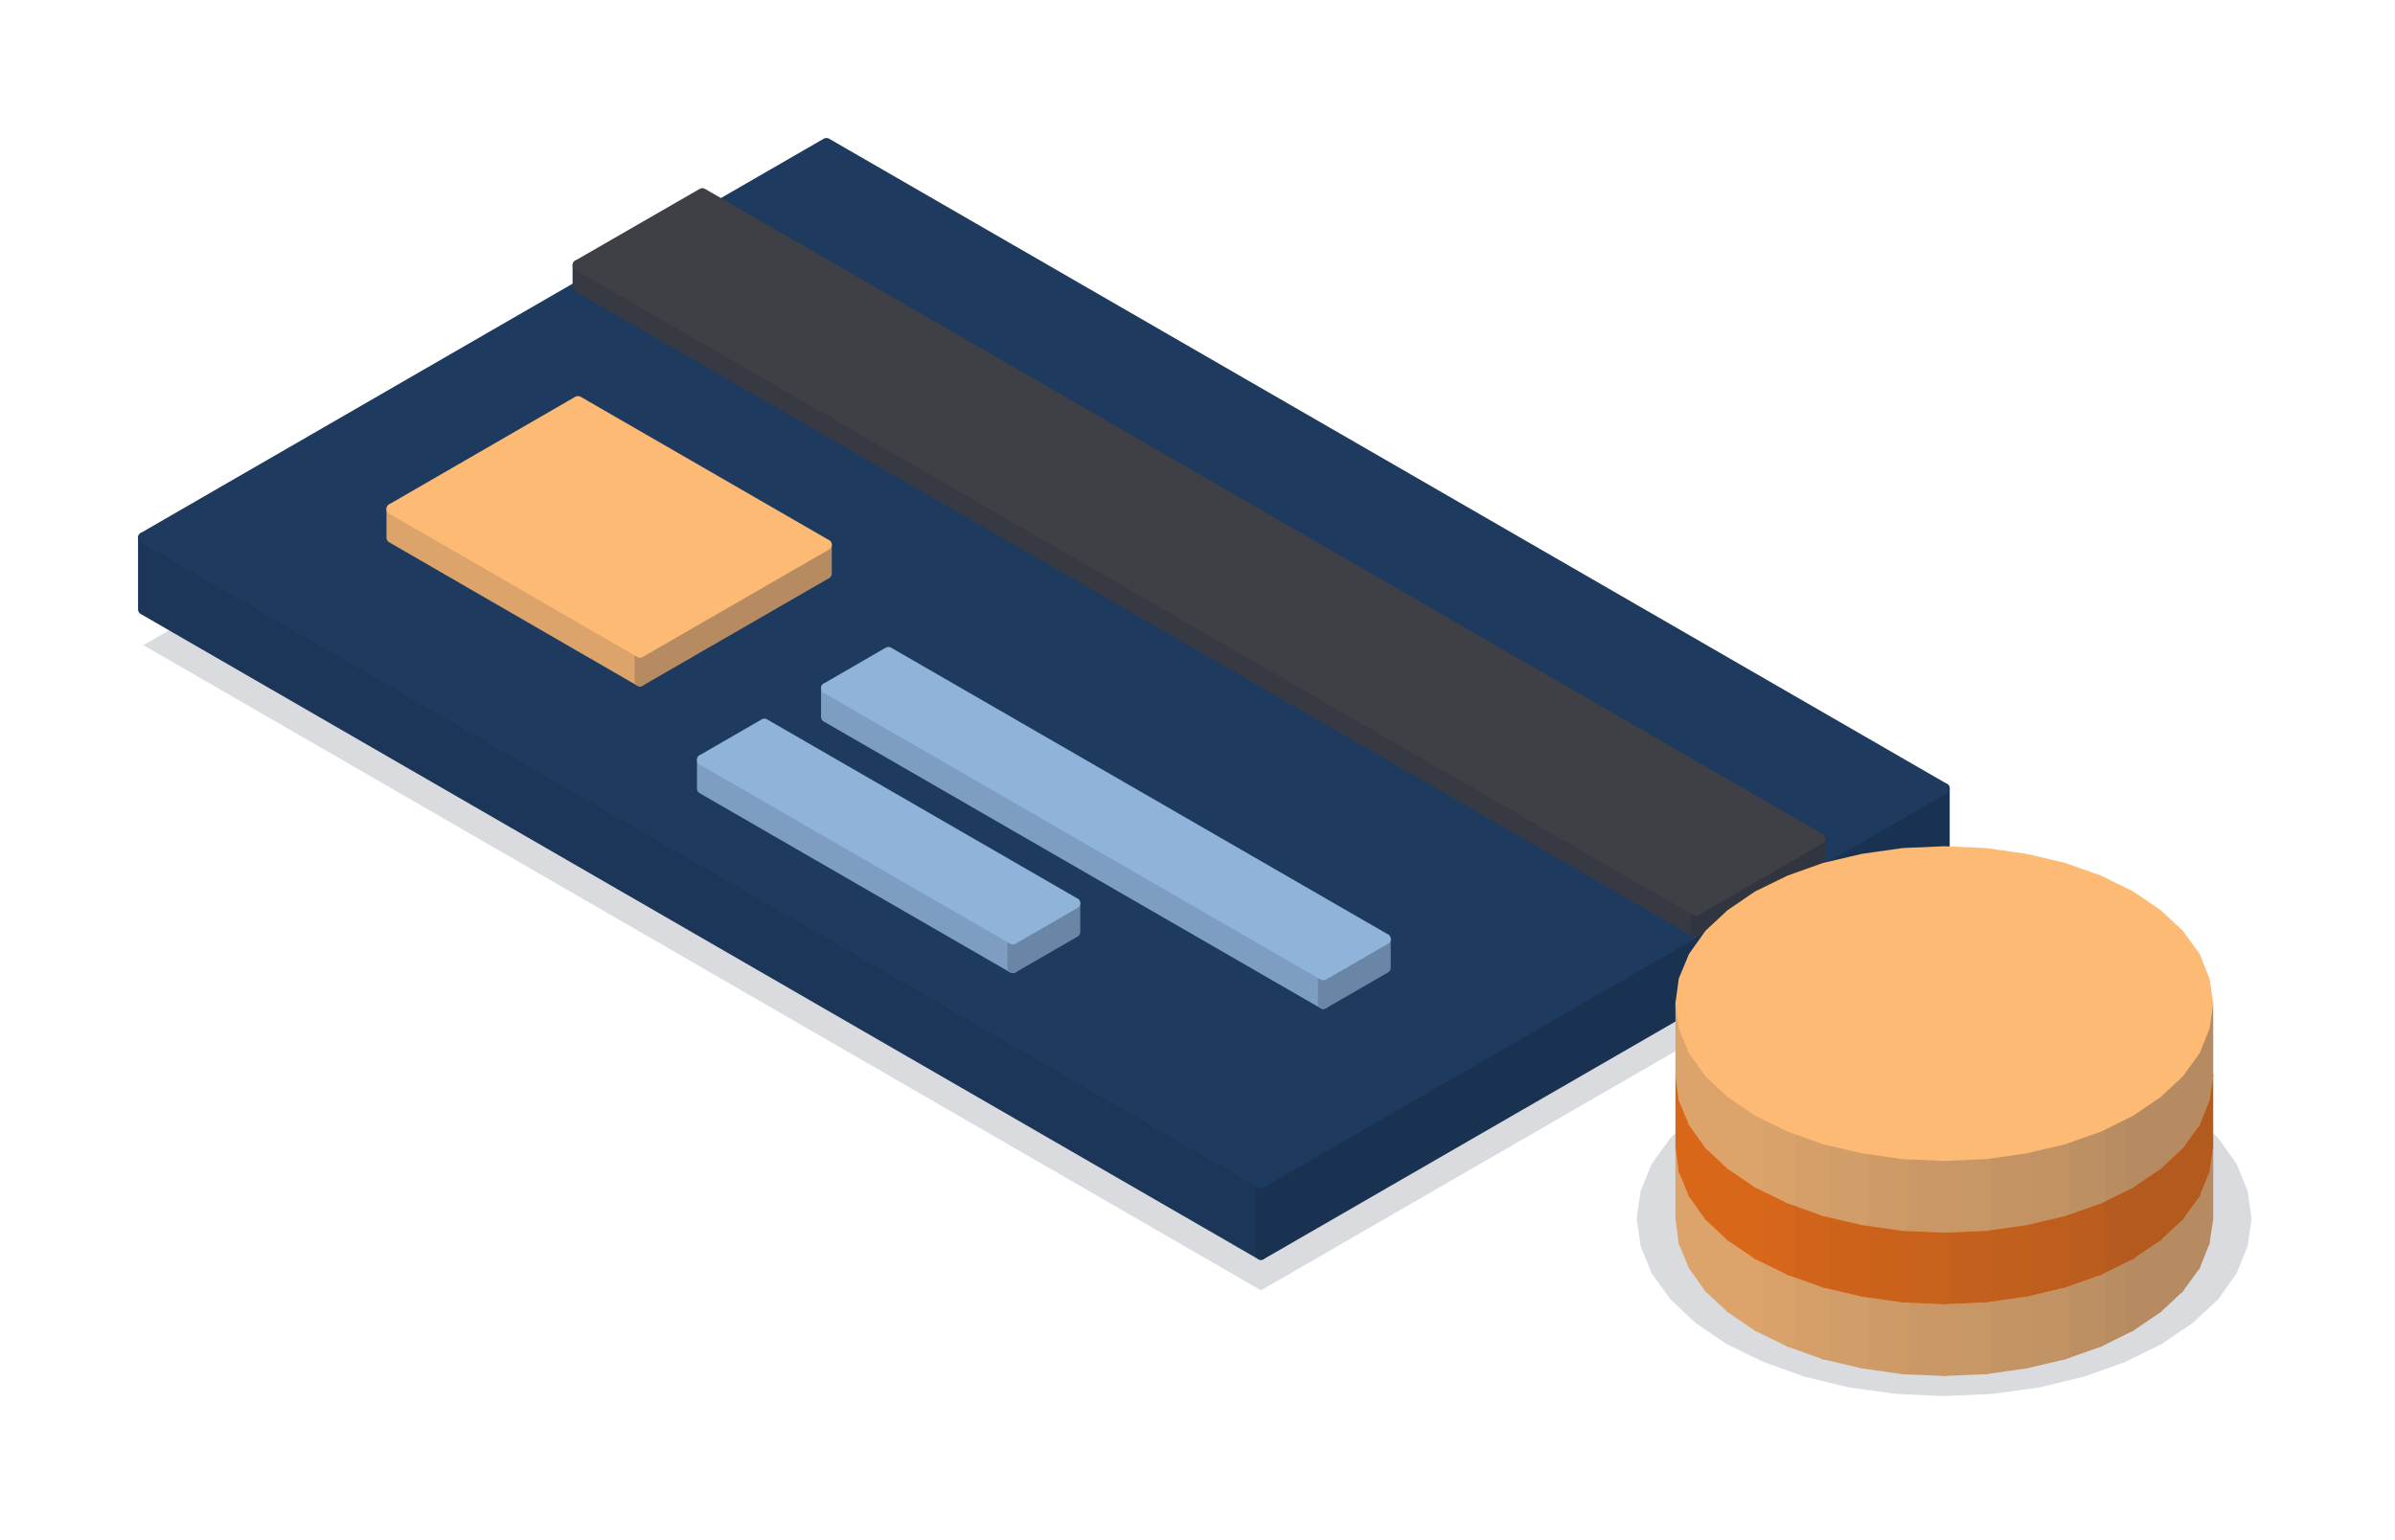
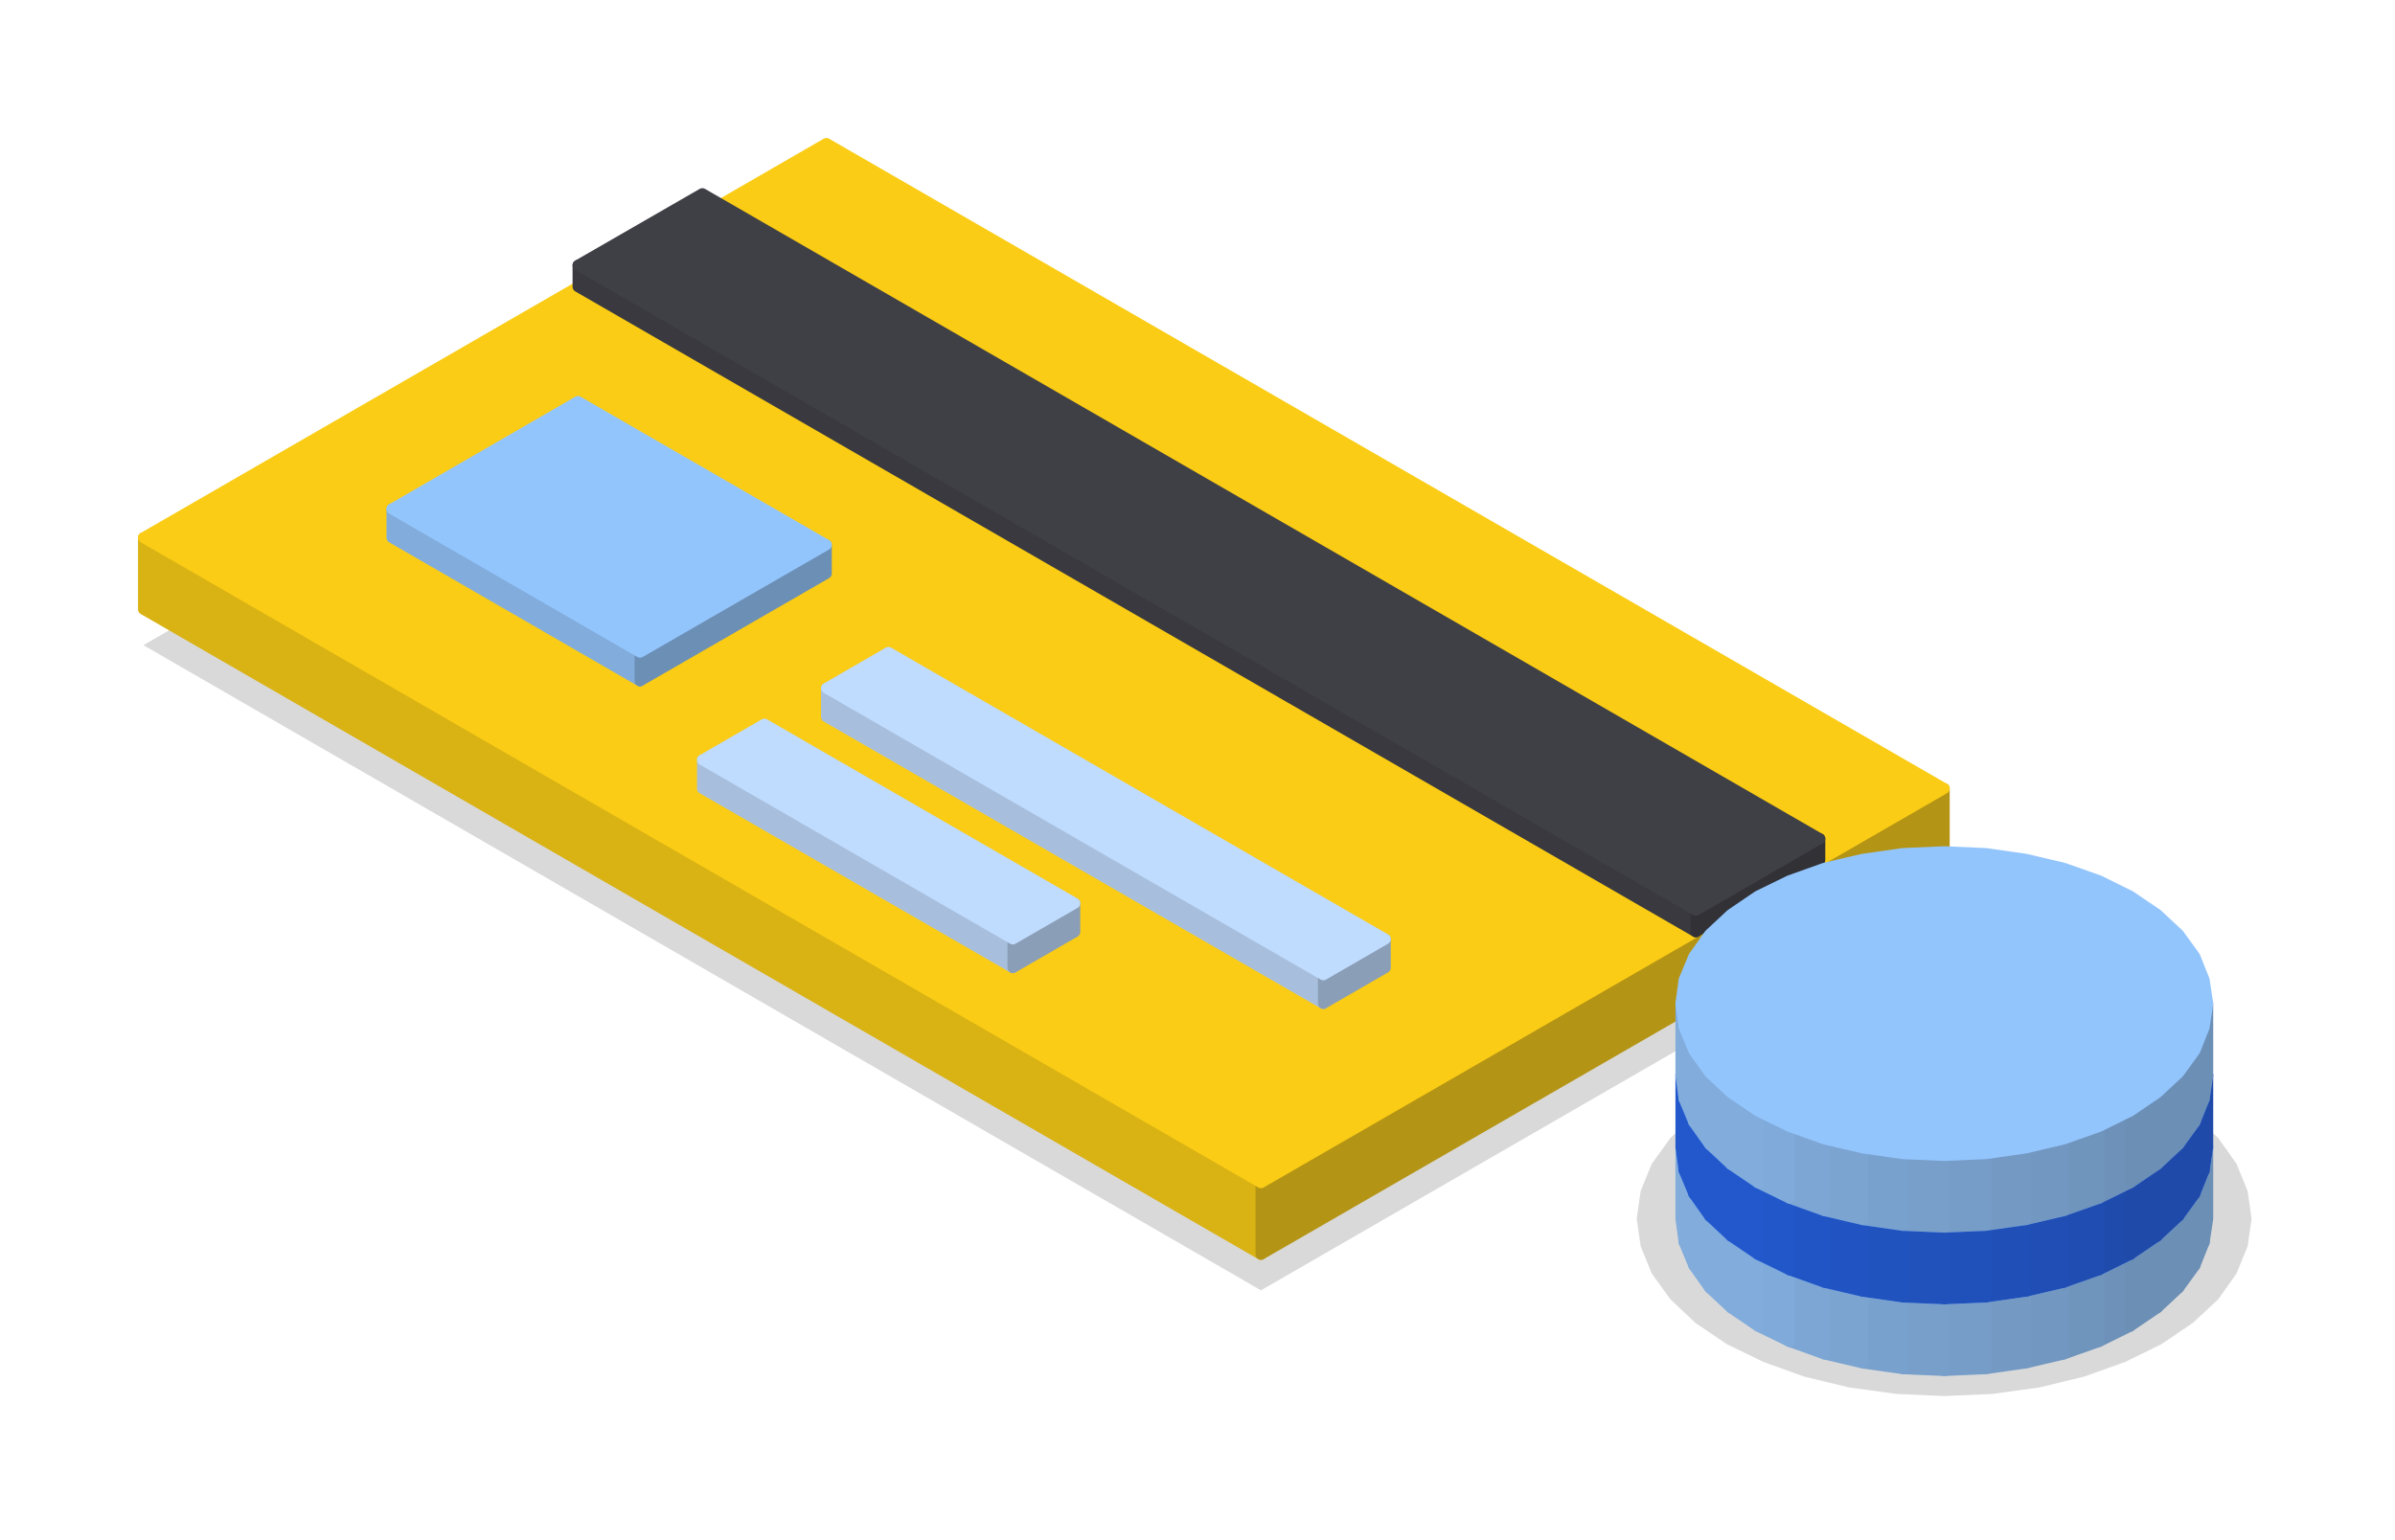
<svg xmlns="http://www.w3.org/2000/svg" width="66.8" height="42.95" viewBox="-23.05 -6 66.8 42.95" fill="none" aria-hidden="true">
-   <polygon points="0,1 31.18,19 12.12,30 -19.05,12" fill="#0F1E33" fill-opacity="0.16" />
-   <polygon points="37.24,31.5 36.22,32 35.07,32.41 33.83,32.71 32.52,32.89 31.18,32.95 29.84,32.89 28.53,32.71 27.28,32.41 26.14,32 25.11,31.5 24.24,30.91 23.54,30.25 23.02,29.53 22.71,28.77 22.6,28 22.71,27.23 23.02,26.47 23.54,25.75 24.24,25.09 25.11,24.5 26.14,24 27.28,23.59 28.53,23.29 29.84,23.11 31.18,23.05 32.52,23.11 33.83,23.29 35.07,23.59 36.22,24 37.24,24.5 38.11,25.09 38.82,25.75 39.33,26.47 39.64,27.23 39.75,28 39.64,28.77 39.33,29.53 38.82,30.25 38.11,30.91" fill="#0F1E33" fill-opacity="0.16" />
-   <polygon points="-19.05,11 12.12,29 12.12,27 -19.05,9" fill="#1c3659" stroke="#1c3659" stroke-width="0.3" stroke-linejoin="round" />
-   <polygon points="31.18,18 12.12,29 12.12,27 31.18,16" fill="#1a3252" stroke="#1a3252" stroke-width="0.3" stroke-linejoin="round" />
-   <polygon points="0,-2 31.18,16 12.12,27 -19.05,9" fill="#1E3A5F" stroke="#1E3A5F" stroke-width="0.3" stroke-linejoin="round" />
-   <polygon points="-6.93,2 24.25,20 24.25,19.4 -6.93,1.4" fill="#383a43" stroke="#383a43" stroke-width="0.3" stroke-linejoin="round" />
-   <polygon points="27.71,18 24.25,20 24.25,19.4 27.71,17.4" fill="#313540" stroke="#313540" stroke-width="0.3" stroke-linejoin="round" />
+   <polygon points="0,1 31.18,19 12.12,30 -19.05,12" fill="#111111" fill-opacity="0.16" />
+   <polygon points="37.24,31.5 36.22,32 35.07,32.41 33.83,32.71 32.52,32.89 31.18,32.95 29.84,32.89 28.53,32.71 27.28,32.41 26.14,32 25.11,31.5 24.24,30.91 23.54,30.25 23.02,29.53 22.71,28.77 22.6,28 22.71,27.23 23.02,26.47 23.54,25.75 24.24,25.09 25.11,24.5 26.14,24 27.28,23.59 28.53,23.29 29.84,23.11 31.18,23.05 32.52,23.11 33.83,23.29 35.07,23.59 36.22,24 37.24,24.5 38.11,25.09 38.82,25.75 39.33,26.47 39.64,27.23 39.75,28 39.64,28.77 39.33,29.53 38.82,30.25 38.11,30.91" fill="#111111" fill-opacity="0.16" />
+   <polygon points="-19.05,11 12.12,29 12.12,27 -19.05,9" fill="#d9b214" stroke="#d9b214" stroke-width="0.3" stroke-linejoin="round" />
+   <polygon points="31.18,18 12.12,29 12.12,27 31.18,16" fill="#b49414" stroke="#b49414" stroke-width="0.3" stroke-linejoin="round" />
+   <polygon points="0,-2 31.18,16 12.12,27 -19.05,9" fill="#FACC15" stroke="#FACC15" stroke-width="0.3" stroke-linejoin="round" />
+   <polygon points="-6.93,2 24.25,20 24.25,19.4 -6.93,1.4" fill="#39393f" stroke="#39393f" stroke-width="0.3" stroke-linejoin="round" />
+   <polygon points="27.71,18 24.25,20 24.25,19.4 27.71,17.4" fill="#313136" stroke="#313136" stroke-width="0.3" stroke-linejoin="round" />
  <polygon points="-3.46,-0.6 27.71,17.4 24.25,19.4 -6.93,1.4" fill="#3F3F46" stroke="#3F3F46" stroke-width="0.3" stroke-linejoin="round" />
-   <polygon points="-12.12,9 -5.2,13 -5.2,12.2 -12.12,8.2" fill="#dca46b" stroke="#dca46b" stroke-width="0.3" stroke-linejoin="round" />
-   <polygon points="0,10 -5.2,13 -5.2,12.2 0,9.2" fill="#b68b61" stroke="#b68b61" stroke-width="0.3" stroke-linejoin="round" />
-   <polygon points="-6.93,5.2 0,9.2 -5.2,12.2 -12.12,8.2" fill="#FDBA74" stroke="#FDBA74" stroke-width="0.3" stroke-linejoin="round" />
-   <polygon points="0,14 13.86,22 13.86,21.2 0,13.2" fill="#7d9ec2" stroke="#7d9ec2" stroke-width="0.3" stroke-linejoin="round" />
-   <polygon points="15.59,21 13.86,22 13.86,21.2 15.59,20.2" fill="#6986a7" stroke="#6986a7" stroke-width="0.3" stroke-linejoin="round" />
-   <polygon points="1.73,12.2 15.59,20.2 13.86,21.2 0,13.2" fill="#8FB3D9" stroke="#8FB3D9" stroke-width="0.3" stroke-linejoin="round" />
-   <polygon points="-3.46,16 5.2,21 5.2,20.2 -3.46,15.2" fill="#7d9ec2" stroke="#7d9ec2" stroke-width="0.3" stroke-linejoin="round" />
-   <polygon points="6.93,20 5.2,21 5.2,20.2 6.93,19.2" fill="#6986a7" stroke="#6986a7" stroke-width="0.3" stroke-linejoin="round" />
-   <polygon points="-1.73,14.2 6.93,19.2 5.2,20.2 -3.46,15.2" fill="#8FB3D9" stroke="#8FB3D9" stroke-width="0.3" stroke-linejoin="round" />
-   <polygon points="36.37,31 35.5,31.43 35.5,29.43 36.37,29" fill="#b98d62" stroke="#b98d62" stroke-width="0.3" stroke-linejoin="round" />
-   <polygon points="35.5,31.43 34.51,31.78 34.51,29.78 35.5,29.43" fill="#bd9063" stroke="#bd9063" stroke-width="0.3" stroke-linejoin="round" />
-   <polygon points="34.51,31.78 33.45,32.03 33.45,30.03 34.51,29.78" fill="#c19264" stroke="#c19264" stroke-width="0.3" stroke-linejoin="round" />
-   <polygon points="33.45,32.03 32.33,32.19 32.33,30.19 33.45,30.03" fill="#c49465" stroke="#c49465" stroke-width="0.3" stroke-linejoin="round" />
-   <polygon points="32.33,32.19 31.18,32.24 31.18,30.24 32.33,30.19" fill="#c89766" stroke="#c89766" stroke-width="0.3" stroke-linejoin="round" />
-   <polygon points="31.18,32.24 30.03,32.19 30.03,30.19 31.18,30.24" fill="#ca9866" stroke="#ca9866" stroke-width="0.3" stroke-linejoin="round" />
-   <polygon points="30.03,32.19 28.91,32.03 28.91,30.03 30.03,30.19" fill="#ce9b67" stroke="#ce9b67" stroke-width="0.3" stroke-linejoin="round" />
-   <polygon points="28.91,32.03 27.84,31.78 27.84,29.78 28.91,30.03" fill="#d19d68" stroke="#d19d68" stroke-width="0.3" stroke-linejoin="round" />
-   <polygon points="27.84,31.78 26.86,31.43 26.86,29.43 27.84,29.78" fill="#d59f69" stroke="#d59f69" stroke-width="0.3" stroke-linejoin="round" />
-   <polygon points="26.86,31.43 25.98,31 25.98,29 26.86,29.43" fill="#d9a26a" stroke="#d9a26a" stroke-width="0.3" stroke-linejoin="round" />
-   <polygon points="25.98,31 25.23,30.49 25.23,28.49 25.98,29" fill="#dca46b" stroke="#dca46b" stroke-width="0.3" stroke-linejoin="round" />
-   <polygon points="25.23,30.49 24.63,29.93 24.63,27.93 25.23,28.49" fill="#dca46b" stroke="#dca46b" stroke-width="0.3" stroke-linejoin="round" />
-   <polygon points="24.63,29.93 24.19,29.31 24.19,27.31 24.63,27.93" fill="#dca46b" stroke="#dca46b" stroke-width="0.3" stroke-linejoin="round" />
-   <polygon points="24.19,29.31 23.92,28.66 23.92,26.66 24.19,27.31" fill="#dca46b" stroke="#dca46b" stroke-width="0.3" stroke-linejoin="round" />
-   <polygon points="23.92,28.66 23.83,28 23.83,26 23.92,26.66" fill="#dca46b" stroke="#dca46b" stroke-width="0.3" stroke-linejoin="round" />
-   <polygon points="38.53,28 38.43,28.66 38.43,26.66 38.53,26" fill="#b68b61" stroke="#b68b61" stroke-width="0.3" stroke-linejoin="round" />
-   <polygon points="38.43,28.66 38.17,29.31 38.17,27.31 38.43,26.66" fill="#b68b61" stroke="#b68b61" stroke-width="0.3" stroke-linejoin="round" />
-   <polygon points="38.17,29.31 37.72,29.93 37.72,27.93 38.17,27.31" fill="#b68b61" stroke="#b68b61" stroke-width="0.3" stroke-linejoin="round" />
-   <polygon points="37.72,29.93 37.12,30.49 37.12,28.49 37.72,27.93" fill="#b68b61" stroke="#b68b61" stroke-width="0.3" stroke-linejoin="round" />
-   <polygon points="37.12,30.49 36.37,31 36.37,29 37.12,28.49" fill="#b68b61" stroke="#b68b61" stroke-width="0.3" stroke-linejoin="round" />
-   <polygon points="36.37,29 35.5,29.43 34.51,29.78 33.45,30.03 32.33,30.19 31.18,30.24 30.03,30.19 28.91,30.03 27.84,29.78 26.86,29.43 25.98,29 25.23,28.49 24.63,27.93 24.19,27.31 23.92,26.66 23.83,26 23.92,25.34 24.19,24.69 24.63,24.07 25.23,23.51 25.98,23 26.86,22.57 27.84,22.22 28.91,21.97 30.03,21.81 31.18,21.76 32.33,21.81 33.45,21.97 34.51,22.22 35.5,22.57 36.37,23 37.12,23.51 37.72,24.07 38.17,24.69 38.43,25.34 38.53,26 38.43,26.66 38.17,27.31 37.72,27.93 37.12,28.49" fill="#FDBA74" stroke="#FDBA74" stroke-width="0.3" stroke-linejoin="round" />
-   <polygon points="36.37,29 35.5,29.43 35.5,27.43 36.37,27" fill="#b65b1f" stroke="#b65b1f" stroke-width="0.3" stroke-linejoin="round" />
-   <polygon points="35.5,29.43 34.51,29.78 34.51,27.78 35.5,27.43" fill="#ba5d1e" stroke="#ba5d1e" stroke-width="0.3" stroke-linejoin="round" />
-   <polygon points="34.51,29.78 33.45,30.03 33.45,28.03 34.51,27.78" fill="#be5e1e" stroke="#be5e1e" stroke-width="0.3" stroke-linejoin="round" />
-   <polygon points="33.45,30.03 32.33,30.19 32.33,28.19 33.45,28.03" fill="#c15f1d" stroke="#c15f1d" stroke-width="0.3" stroke-linejoin="round" />
-   <polygon points="32.33,30.19 31.18,30.24 31.18,28.24 32.33,28.19" fill="#c4601d" stroke="#c4601d" stroke-width="0.3" stroke-linejoin="round" />
-   <polygon points="31.18,30.24 30.03,30.19 30.03,28.19 31.18,28.24" fill="#c7611c" stroke="#c7611c" stroke-width="0.3" stroke-linejoin="round" />
-   <polygon points="30.03,30.19 28.91,30.03 28.91,28.03 30.03,28.19" fill="#ca621c" stroke="#ca621c" stroke-width="0.3" stroke-linejoin="round" />
-   <polygon points="28.91,30.03 27.84,29.78 27.84,27.78 28.91,28.03" fill="#cd631b" stroke="#cd631b" stroke-width="0.3" stroke-linejoin="round" />
-   <polygon points="27.84,29.78 26.86,29.43 26.86,27.43 27.84,27.78" fill="#d1641b" stroke="#d1641b" stroke-width="0.3" stroke-linejoin="round" />
-   <polygon points="26.86,29.43 25.98,29 25.98,27 26.86,27.43" fill="#d5661a" stroke="#d5661a" stroke-width="0.3" stroke-linejoin="round" />
-   <polygon points="25.98,29 25.23,28.49 25.23,26.49 25.98,27" fill="#d8671a" stroke="#d8671a" stroke-width="0.3" stroke-linejoin="round" />
-   <polygon points="25.23,28.49 24.63,27.93 24.63,25.93 25.23,26.49" fill="#d8671a" stroke="#d8671a" stroke-width="0.3" stroke-linejoin="round" />
-   <polygon points="24.63,27.93 24.19,27.31 24.19,25.31 24.63,25.93" fill="#d8671a" stroke="#d8671a" stroke-width="0.3" stroke-linejoin="round" />
-   <polygon points="24.19,27.31 23.92,26.66 23.92,24.66 24.19,25.31" fill="#d8671a" stroke="#d8671a" stroke-width="0.3" stroke-linejoin="round" />
-   <polygon points="23.92,26.66 23.83,26 23.83,24 23.92,24.66" fill="#d8671a" stroke="#d8671a" stroke-width="0.3" stroke-linejoin="round" />
-   <polygon points="38.53,26 38.43,26.66 38.43,24.66 38.53,24" fill="#b35a1f" stroke="#b35a1f" stroke-width="0.3" stroke-linejoin="round" />
-   <polygon points="38.43,26.66 38.17,27.31 38.17,25.31 38.43,24.66" fill="#b35a1f" stroke="#b35a1f" stroke-width="0.3" stroke-linejoin="round" />
-   <polygon points="38.17,27.31 37.72,27.93 37.72,25.93 38.17,25.31" fill="#b35a1f" stroke="#b35a1f" stroke-width="0.3" stroke-linejoin="round" />
-   <polygon points="37.72,27.93 37.12,28.49 37.12,26.49 37.72,25.93" fill="#b35a1f" stroke="#b35a1f" stroke-width="0.3" stroke-linejoin="round" />
-   <polygon points="37.12,28.49 36.37,29 36.37,27 37.12,26.49" fill="#b35a1f" stroke="#b35a1f" stroke-width="0.3" stroke-linejoin="round" />
-   <polygon points="36.37,27 35.5,27.43 34.51,27.78 33.45,28.03 32.33,28.19 31.18,28.24 30.03,28.19 28.91,28.03 27.84,27.78 26.86,27.43 25.98,27 25.23,26.49 24.63,25.93 24.19,25.31 23.92,24.66 23.83,24 23.92,23.34 24.19,22.69 24.63,22.07 25.23,21.51 25.98,21 26.86,20.57 27.84,20.22 28.91,19.97 30.03,19.81 31.18,19.76 32.33,19.81 33.45,19.97 34.51,20.22 35.5,20.57 36.37,21 37.12,21.51 37.72,22.07 38.17,22.69 38.43,23.34 38.53,24 38.43,24.66 38.17,25.31 37.72,25.93 37.12,26.49" fill="#F97316" stroke="#F97316" stroke-width="0.3" stroke-linejoin="round" />
-   <polygon points="36.37,27 35.5,27.43 35.5,25.43 36.37,25" fill="#b98d62" stroke="#b98d62" stroke-width="0.3" stroke-linejoin="round" />
-   <polygon points="35.5,27.43 34.51,27.78 34.51,25.78 35.5,25.43" fill="#bd9063" stroke="#bd9063" stroke-width="0.3" stroke-linejoin="round" />
-   <polygon points="34.51,27.78 33.45,28.03 33.45,26.03 34.51,25.78" fill="#c19264" stroke="#c19264" stroke-width="0.3" stroke-linejoin="round" />
-   <polygon points="33.45,28.03 32.33,28.19 32.33,26.19 33.45,26.03" fill="#c49465" stroke="#c49465" stroke-width="0.3" stroke-linejoin="round" />
-   <polygon points="32.33,28.19 31.18,28.24 31.18,26.24 32.33,26.19" fill="#c89766" stroke="#c89766" stroke-width="0.3" stroke-linejoin="round" />
-   <polygon points="31.18,28.24 30.03,28.19 30.03,26.19 31.18,26.24" fill="#ca9866" stroke="#ca9866" stroke-width="0.3" stroke-linejoin="round" />
-   <polygon points="30.03,28.19 28.91,28.03 28.91,26.03 30.03,26.19" fill="#ce9b67" stroke="#ce9b67" stroke-width="0.3" stroke-linejoin="round" />
-   <polygon points="28.91,28.03 27.84,27.78 27.84,25.78 28.91,26.03" fill="#d19d68" stroke="#d19d68" stroke-width="0.3" stroke-linejoin="round" />
-   <polygon points="27.84,27.78 26.86,27.43 26.86,25.43 27.84,25.78" fill="#d59f69" stroke="#d59f69" stroke-width="0.3" stroke-linejoin="round" />
-   <polygon points="26.86,27.43 25.98,27 25.98,25 26.86,25.43" fill="#d9a26a" stroke="#d9a26a" stroke-width="0.3" stroke-linejoin="round" />
-   <polygon points="25.98,27 25.23,26.49 25.23,24.49 25.98,25" fill="#dca46b" stroke="#dca46b" stroke-width="0.3" stroke-linejoin="round" />
-   <polygon points="25.23,26.49 24.63,25.93 24.63,23.93 25.23,24.49" fill="#dca46b" stroke="#dca46b" stroke-width="0.3" stroke-linejoin="round" />
-   <polygon points="24.63,25.93 24.19,25.31 24.19,23.31 24.63,23.93" fill="#dca46b" stroke="#dca46b" stroke-width="0.3" stroke-linejoin="round" />
-   <polygon points="24.19,25.31 23.92,24.66 23.92,22.66 24.19,23.31" fill="#dca46b" stroke="#dca46b" stroke-width="0.3" stroke-linejoin="round" />
-   <polygon points="23.92,24.66 23.83,24 23.83,22 23.92,22.66" fill="#dca46b" stroke="#dca46b" stroke-width="0.3" stroke-linejoin="round" />
-   <polygon points="38.53,24 38.43,24.66 38.43,22.66 38.53,22" fill="#b68b61" stroke="#b68b61" stroke-width="0.3" stroke-linejoin="round" />
-   <polygon points="38.43,24.66 38.17,25.31 38.17,23.31 38.43,22.66" fill="#b68b61" stroke="#b68b61" stroke-width="0.3" stroke-linejoin="round" />
-   <polygon points="38.17,25.31 37.72,25.93 37.72,23.93 38.17,23.31" fill="#b68b61" stroke="#b68b61" stroke-width="0.3" stroke-linejoin="round" />
-   <polygon points="37.72,25.93 37.12,26.49 37.12,24.49 37.72,23.93" fill="#b68b61" stroke="#b68b61" stroke-width="0.3" stroke-linejoin="round" />
-   <polygon points="37.12,26.49 36.37,27 36.37,25 37.12,24.49" fill="#b68b61" stroke="#b68b61" stroke-width="0.3" stroke-linejoin="round" />
-   <polygon points="36.37,25 35.5,25.43 34.51,25.78 33.45,26.03 32.33,26.19 31.18,26.24 30.03,26.19 28.91,26.03 27.84,25.78 26.86,25.43 25.98,25 25.23,24.49 24.63,23.93 24.19,23.31 23.92,22.66 23.83,22 23.92,21.34 24.19,20.69 24.63,20.07 25.23,19.51 25.98,19 26.86,18.57 27.84,18.22 28.91,17.97 30.03,17.81 31.18,17.76 32.33,17.81 33.45,17.97 34.51,18.22 35.5,18.57 36.37,19 37.12,19.51 37.72,20.07 38.17,20.69 38.43,21.34 38.53,22 38.43,22.66 38.17,23.31 37.72,23.93 37.12,24.49" fill="#FDBA74" stroke="#FDBA74" stroke-width="0.3" stroke-linejoin="round" />
+   <polygon points="-12.12,9 -5.2,13 -5.2,12.2 -12.12,8.2" fill="#81acdc" stroke="#81acdc" stroke-width="0.3" stroke-linejoin="round" />
+   <polygon points="0,10 -5.2,13 -5.2,12.2 0,9.2" fill="#6c8fb6" stroke="#6c8fb6" stroke-width="0.3" stroke-linejoin="round" />
+   <polygon points="-6.93,5.2 0,9.2 -5.2,12.2 -12.12,8.2" fill="#93C5FD" stroke="#93C5FD" stroke-width="0.3" stroke-linejoin="round" />
+   <polygon points="0,14 13.86,22 13.86,21.2 0,13.2" fill="#a7bfdd" stroke="#a7bfdd" stroke-width="0.3" stroke-linejoin="round" />
+   <polygon points="15.59,21 13.86,22 13.86,21.2 15.59,20.2" fill="#8b9eb7" stroke="#8b9eb7" stroke-width="0.3" stroke-linejoin="round" />
+   <polygon points="1.73,12.2 15.59,20.2 13.86,21.2 0,13.2" fill="#BFDBFE" stroke="#BFDBFE" stroke-width="0.3" stroke-linejoin="round" />
+   <polygon points="-3.46,16 5.2,21 5.2,20.2 -3.46,15.2" fill="#a7bfdd" stroke="#a7bfdd" stroke-width="0.3" stroke-linejoin="round" />
+   <polygon points="6.93,20 5.2,21 5.2,20.2 6.93,19.2" fill="#8b9eb7" stroke="#8b9eb7" stroke-width="0.3" stroke-linejoin="round" />
+   <polygon points="-1.73,14.2 6.93,19.2 5.2,20.2 -3.46,15.2" fill="#BFDBFE" stroke="#BFDBFE" stroke-width="0.3" stroke-linejoin="round" />
+   <polygon points="36.37,31 35.5,31.43 35.5,29.43 36.37,29" fill="#6e91b9" stroke="#6e91b9" stroke-width="0.3" stroke-linejoin="round" />
+   <polygon points="35.5,31.43 34.51,31.78 34.51,29.78 35.5,29.43" fill="#7095bd" stroke="#7095bd" stroke-width="0.3" stroke-linejoin="round" />
+   <polygon points="34.51,31.78 33.45,32.03 33.45,30.03 34.51,29.78" fill="#7297c1" stroke="#7297c1" stroke-width="0.3" stroke-linejoin="round" />
+   <polygon points="33.45,32.03 32.33,32.19 32.33,30.19 33.45,30.03" fill="#749ac4" stroke="#749ac4" stroke-width="0.3" stroke-linejoin="round" />
+   <polygon points="32.33,32.19 31.18,32.24 31.18,30.24 32.33,30.19" fill="#769cc8" stroke="#769cc8" stroke-width="0.3" stroke-linejoin="round" />
+   <polygon points="31.18,32.24 30.03,32.19 30.03,30.19 31.18,30.24" fill="#779fca" stroke="#779fca" stroke-width="0.3" stroke-linejoin="round" />
+   <polygon points="30.03,32.19 28.91,32.03 28.91,30.03 30.03,30.19" fill="#79a1ce" stroke="#79a1ce" stroke-width="0.3" stroke-linejoin="round" />
+   <polygon points="28.91,32.03 27.84,31.78 27.84,29.78 28.91,30.03" fill="#7ba4d1" stroke="#7ba4d1" stroke-width="0.3" stroke-linejoin="round" />
+   <polygon points="27.84,31.78 26.86,31.43 26.86,29.43 27.84,29.78" fill="#7da6d5" stroke="#7da6d5" stroke-width="0.3" stroke-linejoin="round" />
+   <polygon points="26.86,31.43 25.98,31 25.98,29 26.86,29.43" fill="#7faad9" stroke="#7faad9" stroke-width="0.3" stroke-linejoin="round" />
+   <polygon points="25.98,31 25.23,30.49 25.23,28.49 25.98,29" fill="#81acdc" stroke="#81acdc" stroke-width="0.3" stroke-linejoin="round" />
+   <polygon points="25.23,30.49 24.63,29.93 24.63,27.93 25.23,28.49" fill="#81acdc" stroke="#81acdc" stroke-width="0.3" stroke-linejoin="round" />
+   <polygon points="24.63,29.93 24.19,29.31 24.19,27.31 24.63,27.93" fill="#81acdc" stroke="#81acdc" stroke-width="0.3" stroke-linejoin="round" />
+   <polygon points="24.19,29.31 23.92,28.66 23.92,26.66 24.19,27.31" fill="#81acdc" stroke="#81acdc" stroke-width="0.3" stroke-linejoin="round" />
+   <polygon points="23.92,28.66 23.83,28 23.83,26 23.92,26.66" fill="#81acdc" stroke="#81acdc" stroke-width="0.3" stroke-linejoin="round" />
+   <polygon points="38.53,28 38.43,28.66 38.43,26.66 38.53,26" fill="#6c8fb6" stroke="#6c8fb6" stroke-width="0.3" stroke-linejoin="round" />
+   <polygon points="38.43,28.66 38.17,29.31 38.17,27.31 38.43,26.66" fill="#6c8fb6" stroke="#6c8fb6" stroke-width="0.3" stroke-linejoin="round" />
+   <polygon points="38.17,29.31 37.72,29.93 37.72,27.93 38.17,27.31" fill="#6c8fb6" stroke="#6c8fb6" stroke-width="0.3" stroke-linejoin="round" />
+   <polygon points="37.72,29.93 37.12,30.49 37.12,28.49 37.72,27.93" fill="#6c8fb6" stroke="#6c8fb6" stroke-width="0.3" stroke-linejoin="round" />
+   <polygon points="37.12,30.49 36.37,31 36.37,29 37.12,28.49" fill="#6c8fb6" stroke="#6c8fb6" stroke-width="0.3" stroke-linejoin="round" />
+   <polygon points="36.37,29 35.5,29.43 34.51,29.78 33.45,30.03 32.33,30.19 31.18,30.24 30.03,30.19 28.91,30.03 27.84,29.78 26.86,29.43 25.98,29 25.23,28.49 24.63,27.93 24.19,27.31 23.92,26.66 23.83,26 23.92,25.34 24.19,24.69 24.63,24.07 25.23,23.51 25.98,23 26.86,22.57 27.84,22.22 28.91,21.97 30.03,21.81 31.18,21.76 32.33,21.81 33.45,21.97 34.51,22.22 35.5,22.57 36.37,23 37.12,23.51 37.72,24.07 38.17,24.69 38.43,25.34 38.53,26 38.43,26.66 38.17,27.31 37.72,27.93 37.12,28.49" fill="#93C5FD" stroke="#93C5FD" stroke-width="0.3" stroke-linejoin="round" />
+   <polygon points="36.37,29 35.5,29.43 35.5,27.43 36.37,27" fill="#1f4bac" stroke="#1f4bac" stroke-width="0.3" stroke-linejoin="round" />
+   <polygon points="35.5,29.43 34.51,29.78 34.51,27.78 35.5,27.43" fill="#204db1" stroke="#204db1" stroke-width="0.3" stroke-linejoin="round" />
+   <polygon points="34.51,29.78 33.45,30.03 33.45,28.03 34.51,27.78" fill="#204eb4" stroke="#204eb4" stroke-width="0.3" stroke-linejoin="round" />
+   <polygon points="33.45,30.03 32.33,30.19 32.33,28.19 33.45,28.03" fill="#204fb7" stroke="#204fb7" stroke-width="0.3" stroke-linejoin="round" />
+   <polygon points="32.33,30.19 31.18,30.24 31.18,28.24 32.33,28.19" fill="#2050ba" stroke="#2050ba" stroke-width="0.3" stroke-linejoin="round" />
+   <polygon points="31.18,30.24 30.03,30.19 30.03,28.19 31.18,28.24" fill="#2152bc" stroke="#2152bc" stroke-width="0.3" stroke-linejoin="round" />
+   <polygon points="30.03,30.19 28.91,30.03 28.91,28.03 30.03,28.19" fill="#2153bf" stroke="#2153bf" stroke-width="0.3" stroke-linejoin="round" />
+   <polygon points="28.91,30.03 27.84,29.78 27.84,27.78 28.91,28.03" fill="#2154c2" stroke="#2154c2" stroke-width="0.3" stroke-linejoin="round" />
+   <polygon points="27.84,29.78 26.86,29.43 26.86,27.43 27.84,27.78" fill="#2155c5" stroke="#2155c5" stroke-width="0.3" stroke-linejoin="round" />
+   <polygon points="26.86,29.43 25.98,29 25.98,27 26.86,27.43" fill="#2257ca" stroke="#2257ca" stroke-width="0.3" stroke-linejoin="round" />
+   <polygon points="25.98,29 25.23,28.49 25.23,26.49 25.98,27" fill="#2258cc" stroke="#2258cc" stroke-width="0.3" stroke-linejoin="round" />
+   <polygon points="25.23,28.49 24.63,27.93 24.63,25.93 25.23,26.49" fill="#2258cc" stroke="#2258cc" stroke-width="0.3" stroke-linejoin="round" />
+   <polygon points="24.63,27.93 24.19,27.31 24.19,25.31 24.63,25.93" fill="#2258cc" stroke="#2258cc" stroke-width="0.3" stroke-linejoin="round" />
+   <polygon points="24.19,27.31 23.92,26.66 23.92,24.66 24.19,25.31" fill="#2258cc" stroke="#2258cc" stroke-width="0.3" stroke-linejoin="round" />
+   <polygon points="23.92,26.66 23.83,26 23.83,24 23.92,24.66" fill="#2258cc" stroke="#2258cc" stroke-width="0.3" stroke-linejoin="round" />
+   <polygon points="38.53,26 38.43,26.66 38.43,24.66 38.53,24" fill="#1f4aaa" stroke="#1f4aaa" stroke-width="0.3" stroke-linejoin="round" />
+   <polygon points="38.43,26.66 38.17,27.31 38.17,25.31 38.43,24.66" fill="#1f4aaa" stroke="#1f4aaa" stroke-width="0.3" stroke-linejoin="round" />
+   <polygon points="38.17,27.31 37.72,27.93 37.72,25.93 38.17,25.31" fill="#1f4aaa" stroke="#1f4aaa" stroke-width="0.3" stroke-linejoin="round" />
+   <polygon points="37.72,27.93 37.12,28.49 37.12,26.49 37.72,25.93" fill="#1f4aaa" stroke="#1f4aaa" stroke-width="0.3" stroke-linejoin="round" />
+   <polygon points="37.12,28.49 36.37,29 36.37,27 37.12,26.49" fill="#1f4aaa" stroke="#1f4aaa" stroke-width="0.3" stroke-linejoin="round" />
+   <polygon points="36.37,27 35.5,27.43 34.51,27.78 33.45,28.03 32.33,28.19 31.18,28.24 30.03,28.19 28.91,28.03 27.84,27.78 26.86,27.43 25.98,27 25.23,26.49 24.63,25.93 24.19,25.31 23.92,24.66 23.83,24 23.92,23.34 24.19,22.69 24.63,22.07 25.23,21.51 25.98,21 26.86,20.57 27.84,20.22 28.91,19.97 30.03,19.81 31.18,19.76 32.33,19.81 33.45,19.97 34.51,20.22 35.5,20.57 36.37,21 37.12,21.51 37.72,22.07 38.17,22.69 38.43,23.34 38.53,24 38.43,24.66 38.17,25.31 37.72,25.93 37.12,26.49" fill="#2563EB" stroke="#2563EB" stroke-width="0.3" stroke-linejoin="round" />
+   <polygon points="36.37,27 35.5,27.43 35.5,25.43 36.37,25" fill="#6e91b9" stroke="#6e91b9" stroke-width="0.3" stroke-linejoin="round" />
+   <polygon points="35.5,27.43 34.51,27.78 34.51,25.78 35.5,25.43" fill="#7095bd" stroke="#7095bd" stroke-width="0.3" stroke-linejoin="round" />
+   <polygon points="34.51,27.78 33.45,28.03 33.45,26.03 34.51,25.78" fill="#7297c1" stroke="#7297c1" stroke-width="0.3" stroke-linejoin="round" />
+   <polygon points="33.45,28.03 32.33,28.19 32.33,26.19 33.45,26.03" fill="#749ac4" stroke="#749ac4" stroke-width="0.3" stroke-linejoin="round" />
+   <polygon points="32.33,28.19 31.18,28.24 31.18,26.24 32.33,26.19" fill="#769cc8" stroke="#769cc8" stroke-width="0.3" stroke-linejoin="round" />
+   <polygon points="31.18,28.24 30.03,28.19 30.03,26.19 31.18,26.24" fill="#779fca" stroke="#779fca" stroke-width="0.3" stroke-linejoin="round" />
+   <polygon points="30.03,28.19 28.91,28.03 28.91,26.03 30.03,26.19" fill="#79a1ce" stroke="#79a1ce" stroke-width="0.3" stroke-linejoin="round" />
+   <polygon points="28.91,28.03 27.84,27.78 27.84,25.78 28.91,26.03" fill="#7ba4d1" stroke="#7ba4d1" stroke-width="0.3" stroke-linejoin="round" />
+   <polygon points="27.84,27.78 26.86,27.43 26.86,25.43 27.84,25.78" fill="#7da6d5" stroke="#7da6d5" stroke-width="0.3" stroke-linejoin="round" />
+   <polygon points="26.86,27.43 25.98,27 25.98,25 26.86,25.43" fill="#7faad9" stroke="#7faad9" stroke-width="0.3" stroke-linejoin="round" />
+   <polygon points="25.98,27 25.23,26.49 25.23,24.49 25.98,25" fill="#81acdc" stroke="#81acdc" stroke-width="0.3" stroke-linejoin="round" />
+   <polygon points="25.23,26.49 24.63,25.93 24.63,23.93 25.23,24.49" fill="#81acdc" stroke="#81acdc" stroke-width="0.3" stroke-linejoin="round" />
+   <polygon points="24.63,25.93 24.19,25.31 24.19,23.31 24.63,23.93" fill="#81acdc" stroke="#81acdc" stroke-width="0.3" stroke-linejoin="round" />
+   <polygon points="24.19,25.31 23.92,24.66 23.92,22.66 24.19,23.31" fill="#81acdc" stroke="#81acdc" stroke-width="0.3" stroke-linejoin="round" />
+   <polygon points="23.92,24.66 23.83,24 23.83,22 23.92,22.66" fill="#81acdc" stroke="#81acdc" stroke-width="0.3" stroke-linejoin="round" />
+   <polygon points="38.53,24 38.43,24.66 38.43,22.66 38.53,22" fill="#6c8fb6" stroke="#6c8fb6" stroke-width="0.3" stroke-linejoin="round" />
+   <polygon points="38.43,24.66 38.17,25.31 38.17,23.31 38.43,22.66" fill="#6c8fb6" stroke="#6c8fb6" stroke-width="0.3" stroke-linejoin="round" />
+   <polygon points="38.17,25.31 37.72,25.93 37.72,23.93 38.17,23.31" fill="#6c8fb6" stroke="#6c8fb6" stroke-width="0.3" stroke-linejoin="round" />
+   <polygon points="37.72,25.93 37.12,26.49 37.12,24.49 37.72,23.93" fill="#6c8fb6" stroke="#6c8fb6" stroke-width="0.3" stroke-linejoin="round" />
+   <polygon points="37.12,26.49 36.37,27 36.37,25 37.12,24.49" fill="#6c8fb6" stroke="#6c8fb6" stroke-width="0.3" stroke-linejoin="round" />
+   <polygon points="36.37,25 35.5,25.43 34.51,25.78 33.45,26.03 32.33,26.19 31.18,26.24 30.03,26.19 28.91,26.03 27.84,25.78 26.86,25.43 25.98,25 25.23,24.49 24.63,23.93 24.19,23.31 23.92,22.66 23.83,22 23.92,21.34 24.19,20.69 24.63,20.07 25.23,19.51 25.98,19 26.86,18.57 27.84,18.22 28.91,17.97 30.03,17.81 31.18,17.76 32.33,17.81 33.45,17.97 34.51,18.22 35.5,18.57 36.37,19 37.12,19.51 37.72,20.07 38.17,20.69 38.43,21.34 38.53,22 38.43,22.66 38.17,23.31 37.72,23.93 37.12,24.49" fill="#93C5FD" stroke="#93C5FD" stroke-width="0.3" stroke-linejoin="round" />
</svg>
